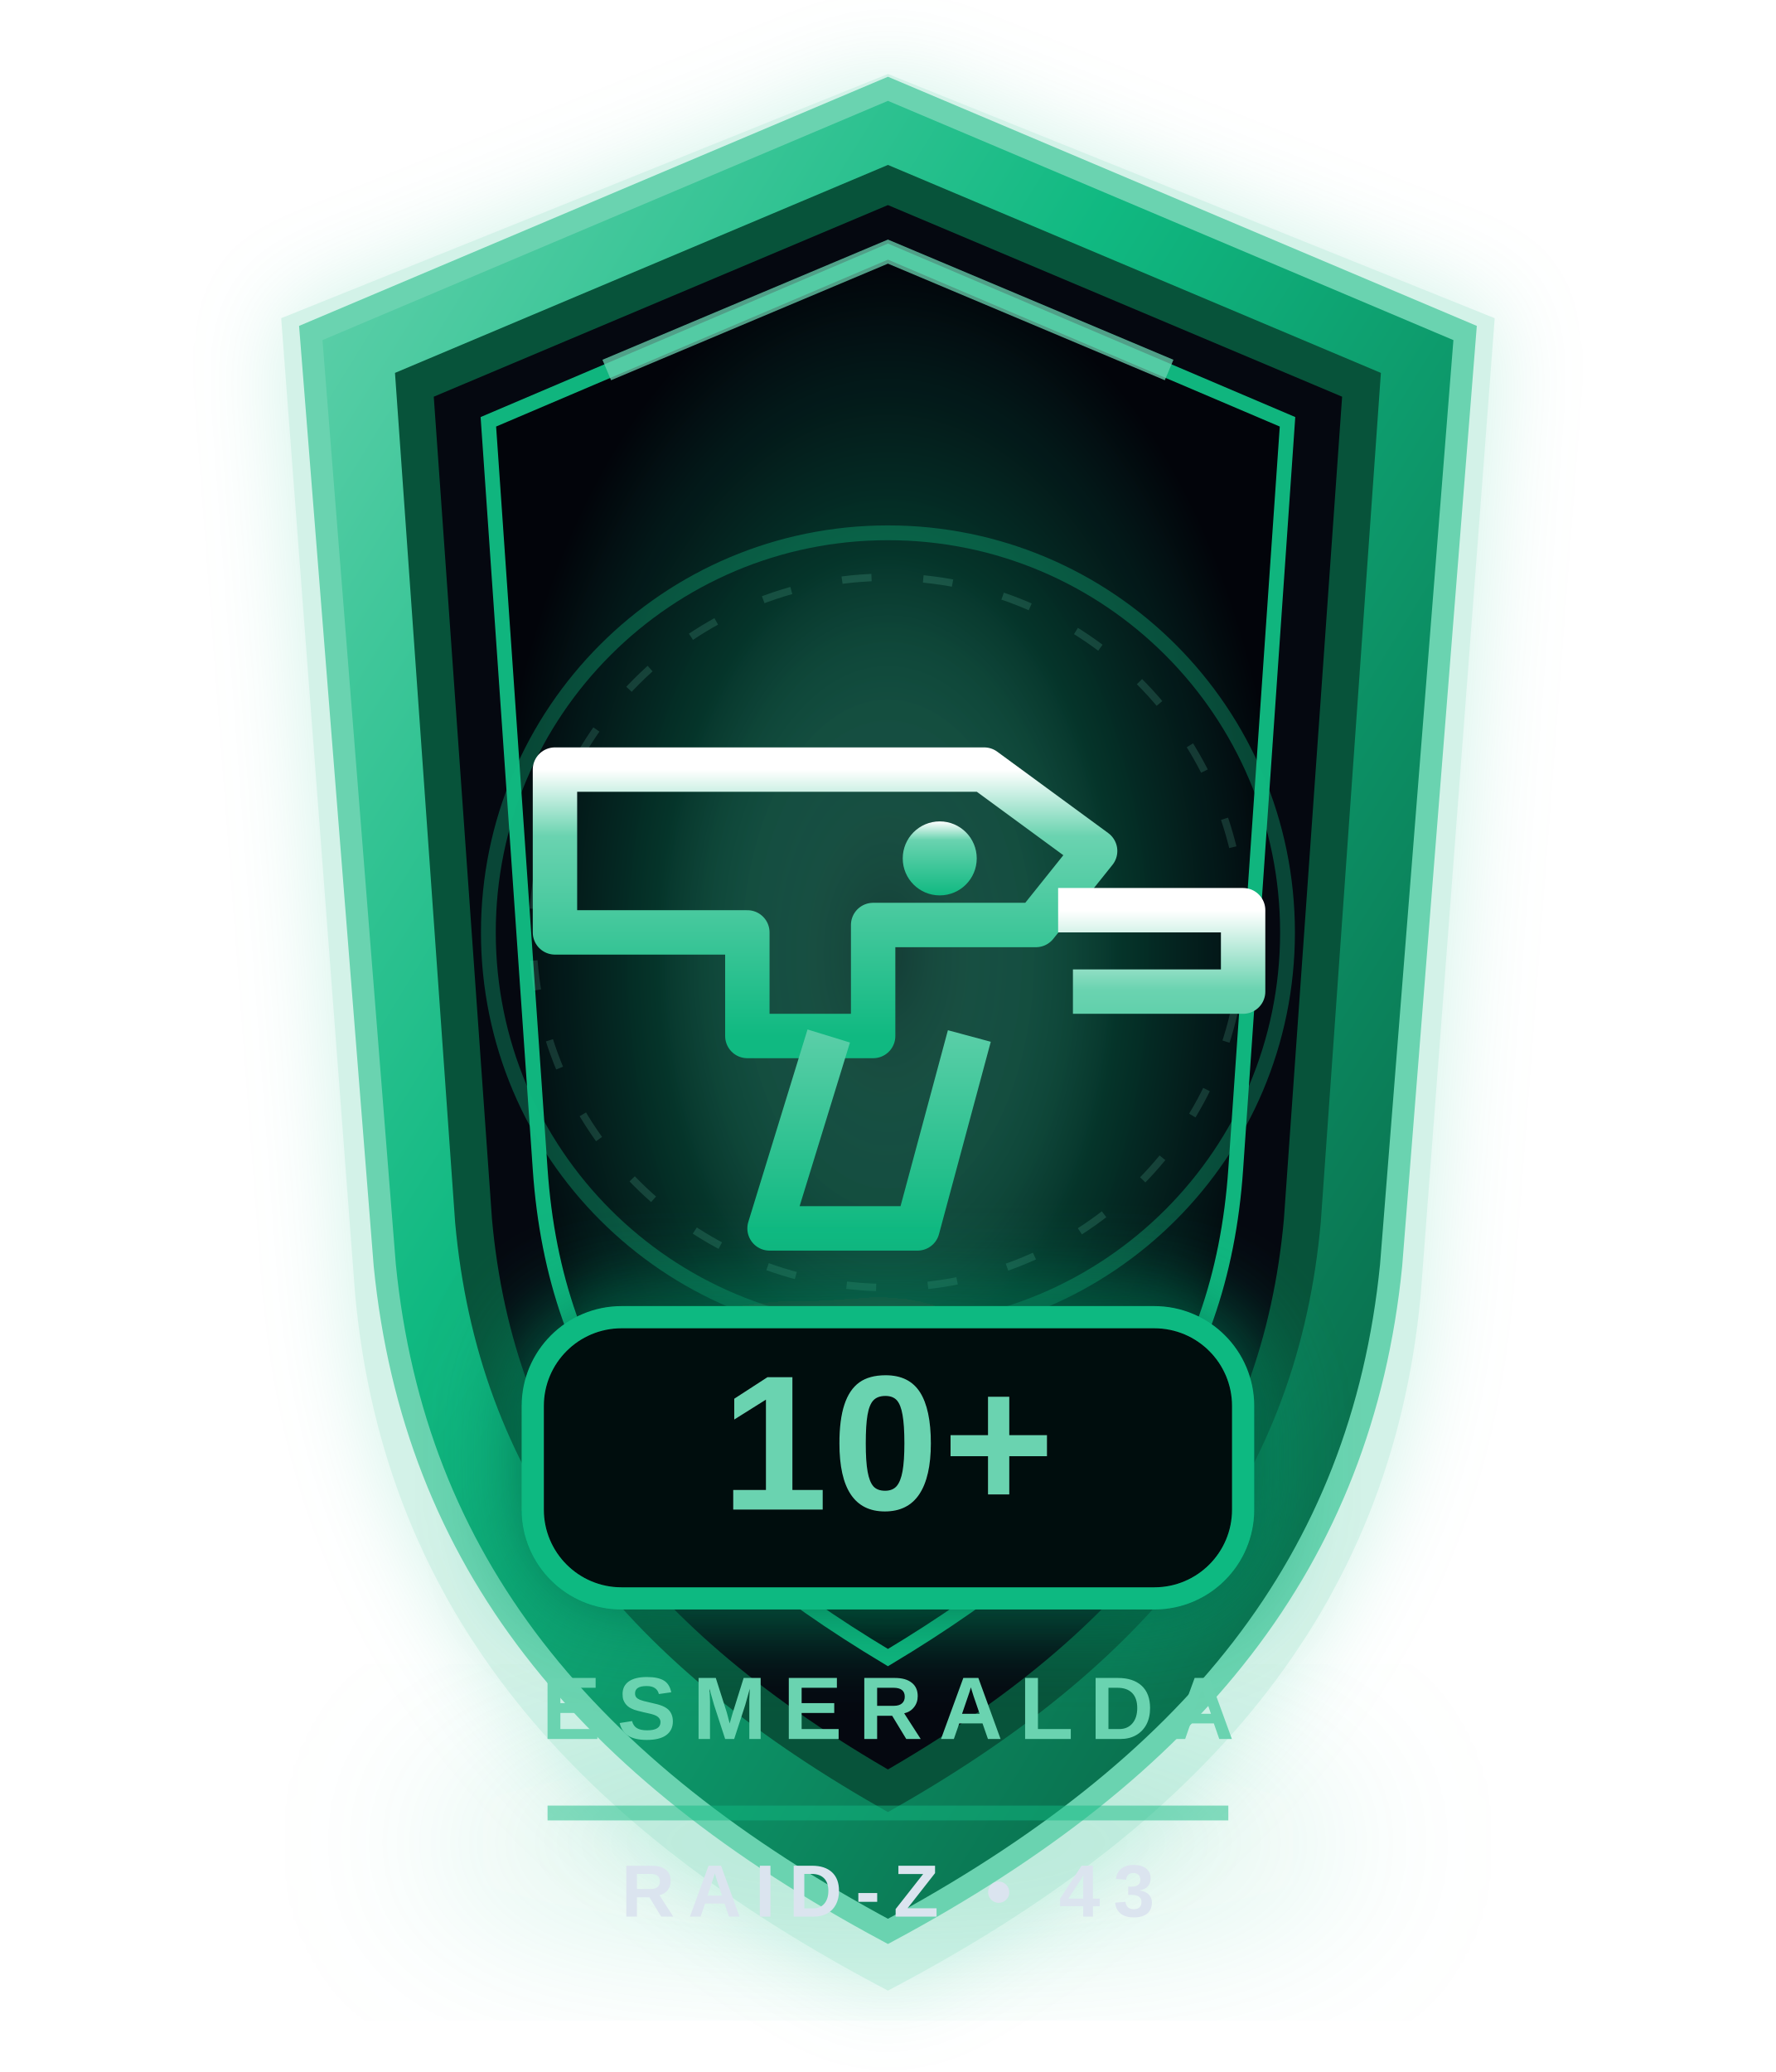
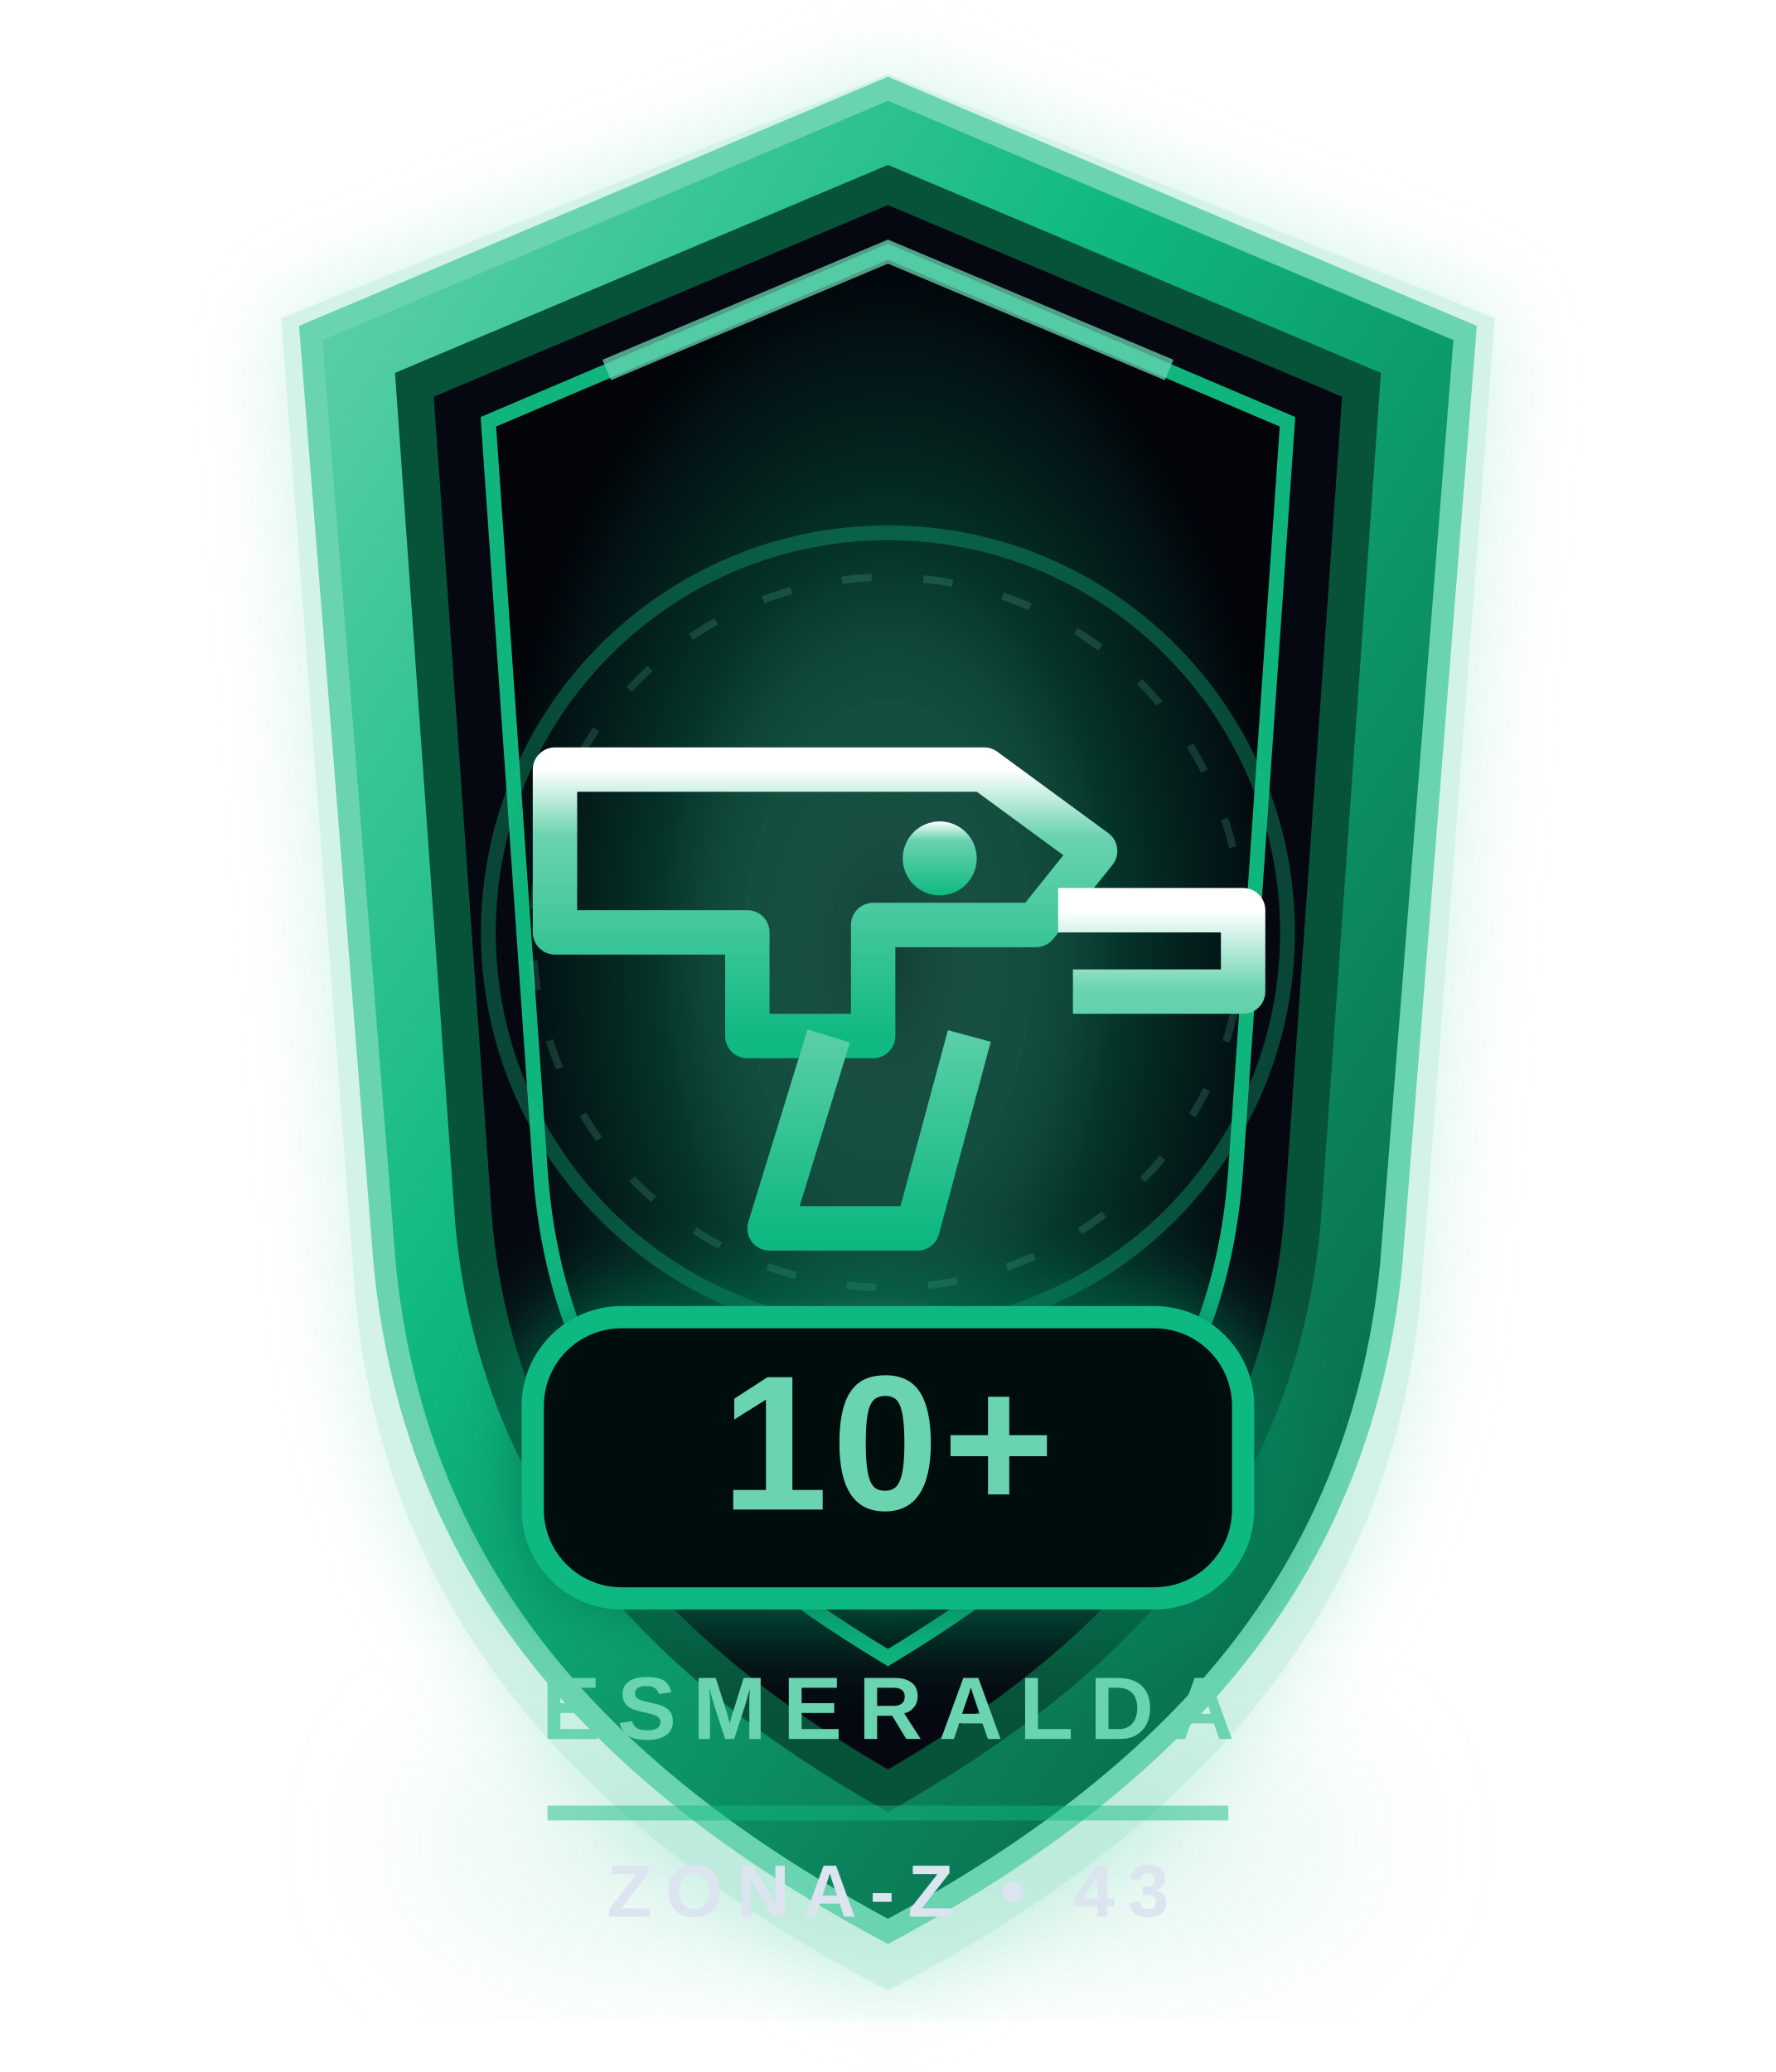
<svg xmlns="http://www.w3.org/2000/svg" width="240" height="280" viewBox="0 0 240 280" role="img" aria-label="Assassino Versátil">
  <defs>
    <linearGradient id="shield" x1="0" y1="0" x2="1" y2="1">
      <stop offset="0" stop-color="#6ad3b0" />
      <stop offset=".38" stop-color="#10b981" />
      <stop offset="1" stop-color="#07533a" />
    </linearGradient>
    <linearGradient id="glow" x1="0" y1="0" x2="0" y2="1">
      <stop offset="0" stop-color="#fff" />
      <stop offset=".25" stop-color="#6ad3b0" />
      <stop offset="1" stop-color="#10b981" />
    </linearGradient>
    <radialGradient id="core">
      <stop offset="0" stop-color="#3bc597" stop-opacity=".28" />
      <stop offset=".58" stop-color="#05372c" stop-opacity=".95" />
      <stop offset="1" stop-color="#02040a" />
    </radialGradient>
    <filter id="shadow" x="-70%" y="-70%" width="240%" height="240%">
      <feGaussianBlur stdDeviation="6" result="b" />
      <feMerge>
        <feMergeNode in="b" />
        <feMergeNode in="SourceGraphic" />
      </feMerge>
    </filter>
    <filter id="soft" x="-50%" y="-50%" width="200%" height="200%">
      <feGaussianBlur stdDeviation="12" />
    </filter>
  </defs>
  <ellipse cx="120" cy="249" rx="62" ry="12" fill="#10b981" opacity=".18" filter="url(#soft)" />
  <path d="M120 10 202 43l-10 132c-4 43-30 72-72 94-42-22-68-51-72-94L38 43Z" fill="#10b981" opacity=".18" filter="url(#shadow)" />
  <path d="M120 12 198 45l-10 126c-4 40-27 68-68 90-41-22-64-50-68-90L42 45Z" fill="url(#shield)" stroke="#6ad3b0" stroke-width="3" />
  <path d="M120 25 184 52l-8 113c-3 33-21 57-56 77-35-20-53-44-56-77L56 52Z" fill="#050810" stroke="#07533a" stroke-width="5" />
  <path d="M120 34 174 57l-7 101c-2 29-17 48-47 66-30-18-45-37-47-66L66 57Z" fill="url(#core)" stroke="#10b981" stroke-width="2" opacity=".98" />
  <path d="M82 50 120 34l38 16" fill="none" stroke="#6ad3b0" stroke-width="3" opacity=".75" />
  <circle cx="120" cy="126" r="54" fill="none" stroke="#10b981" stroke-width="2" opacity=".35" />
  <circle cx="120" cy="126" r="48" fill="none" stroke="#6ad3b0" stroke-width="1" opacity=".18" stroke-dasharray="4 7" />
  <g transform="translate(120 126)" fill="none" stroke="url(#glow)" stroke-width="6" stroke-linejoin="round">
    <path d="M-45-22h58l15 11-8 10h-22v15h-17V0h-26Z" />
    <path d="M23-3h25v11H25M-8 14l-8 26h20l7-26" />
    <circle cx="7" cy="-10" r="5" fill="url(#glow)" stroke="none" />
  </g>
  <g filter="url(#shadow)">
    <rect x="72" y="178" width="96" height="38" rx="12" fill="#05070c" stroke="#10b981" stroke-width="3" />
    <text x="120" y="204" fill="#6ad3b0" text-anchor="middle" font-family="Arial Black,Arial,sans-serif" font-size="26" font-weight="900" letter-spacing=".5">10+</text>
  </g>
  <text x="120" y="235" fill="#6ad3b0" text-anchor="middle" font-family="Arial,Helvetica,sans-serif" font-size="12" font-weight="900" letter-spacing="2.2">ESMERALDA</text>
  <path d="M74 245h92" stroke="#10b981" stroke-width="2" opacity=".48" />
-   <text x="120" y="259" fill="#dbe4ef" text-anchor="middle" font-family="Arial,Helvetica,sans-serif" font-size="10" font-weight="800" letter-spacing="1.8">RAID-Z • 43</text>
+   <text x="120" y="259" fill="#dbe4ef" text-anchor="middle" font-family="Arial,Helvetica,sans-serif" font-size="10" font-weight="800" letter-spacing="1.8">ZONA-Z • 43</text>
</svg>
